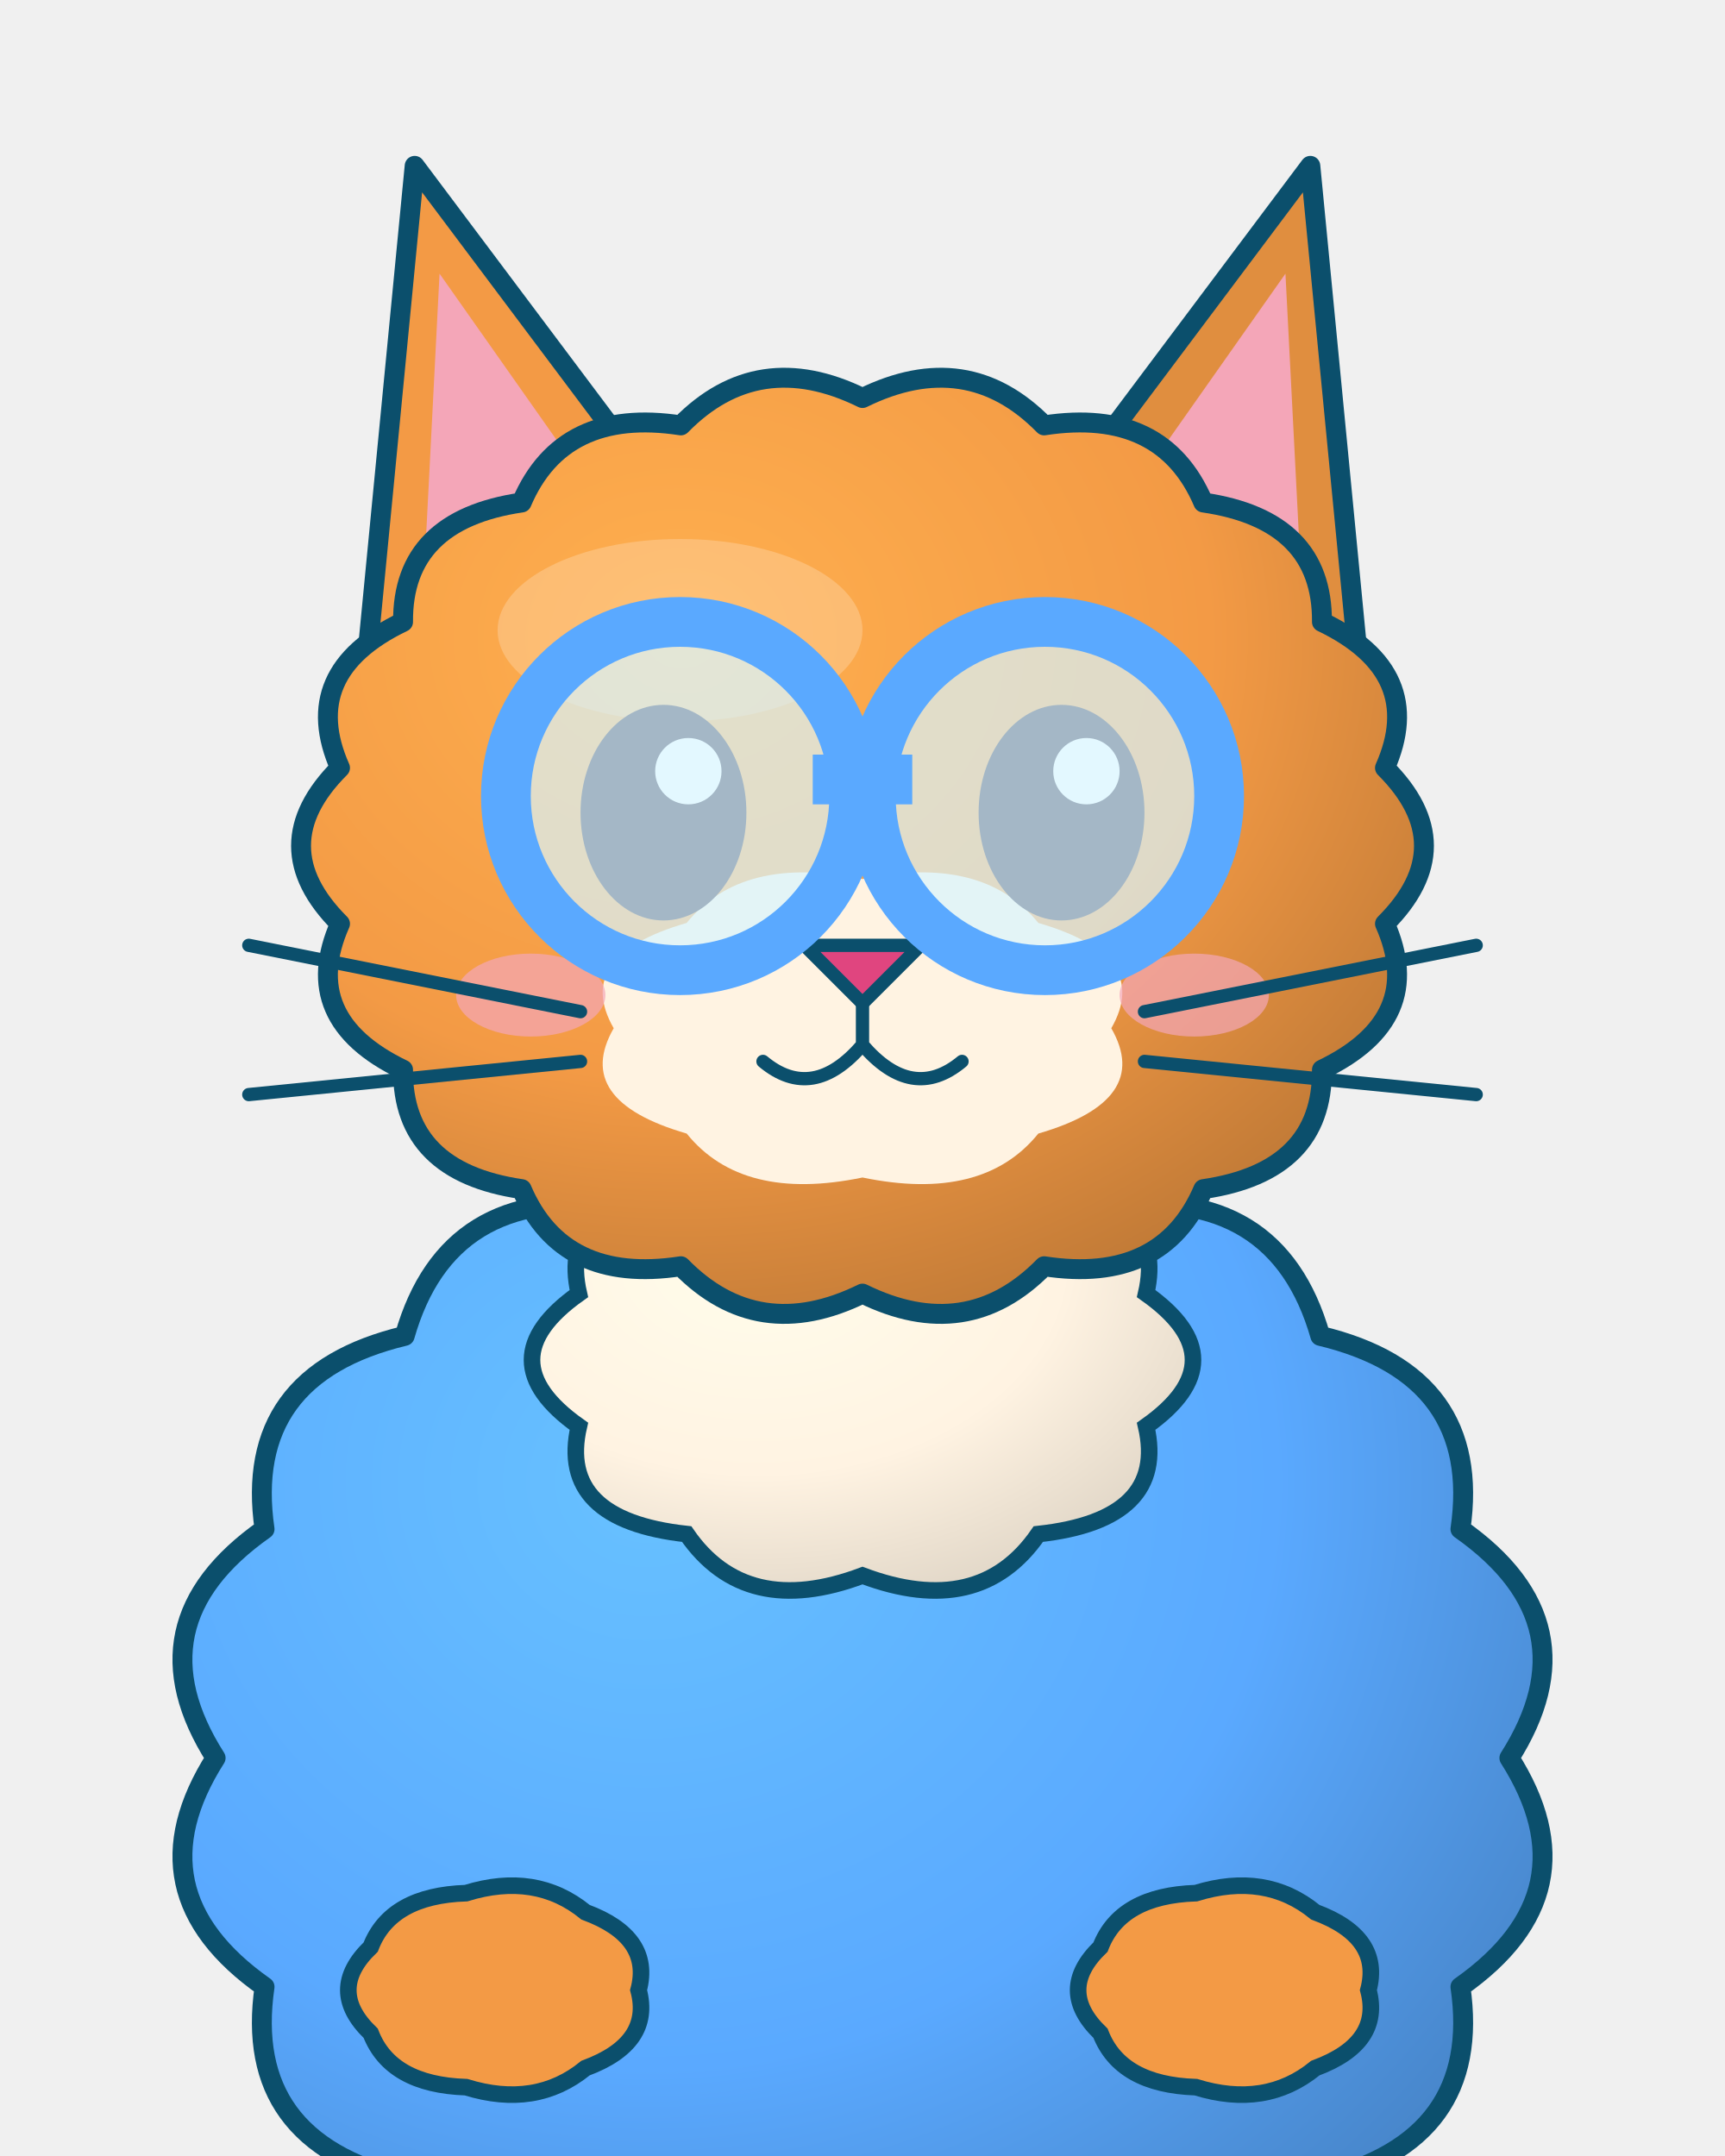
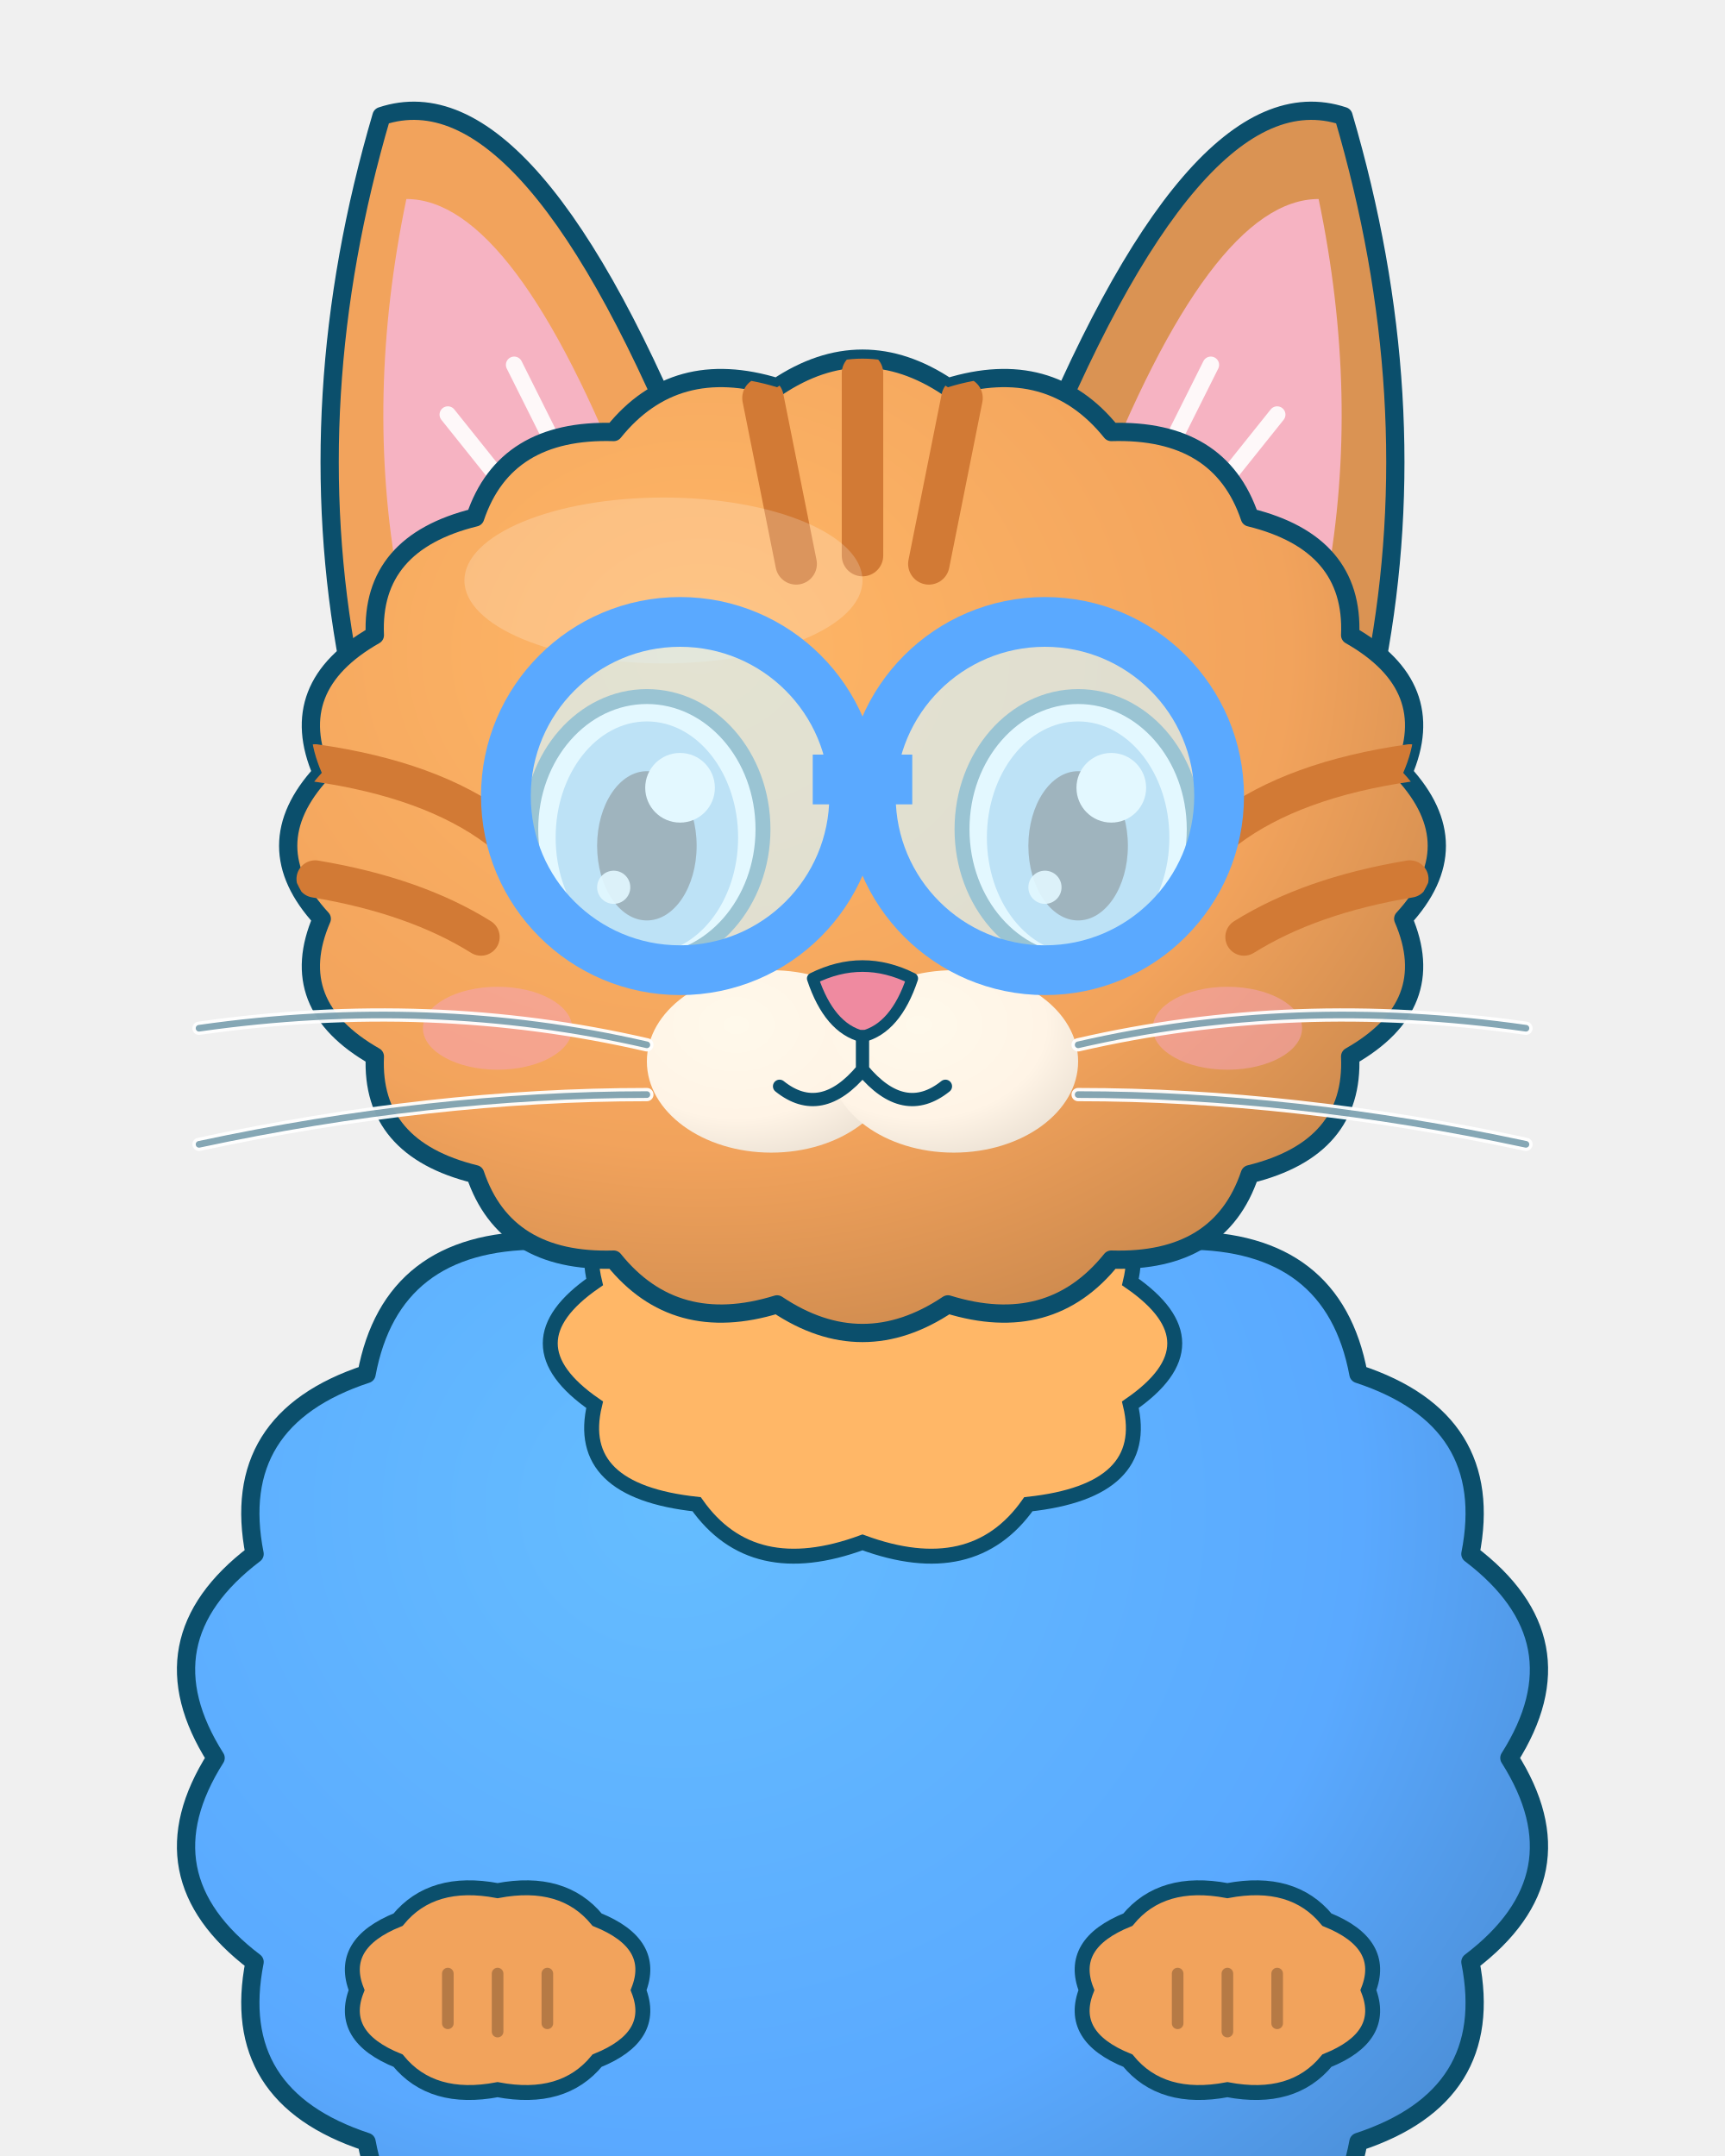
<svg xmlns="http://www.w3.org/2000/svg" viewBox="-104 -252 208 260">
  <defs>
-     <radialGradient id="ofrutigerorange07461" cx=".34" cy=".28" r=".85">
-       <stop offset="0" stop-color="#67c1ff" />
-       <stop offset=".55" stop-color="#5aa9ff" />
-       <stop offset="1" stop-color="#437dbd" />
+     <radialGradient id="ofrutigerorange0784" cx=".36" cy=".30" r=".85">
+       <stop offset="0" stop-color="#65bdff" />
+       <stop offset=".6" stop-color="#5aa9ff" />
+       <stop offset="1" stop-color="#4684c7" />
    </radialGradient>
-     <radialGradient id="ffrutigerorange07461" cx=".34" cy=".28" r=".85">
-       <stop offset="0" stop-color="#ffb04f" />
-       <stop offset=".55" stop-color="#f39a45" />
-       <stop offset="1" stop-color="#b47233" />
+     <radialGradient id="ffrutigerorange0784" cx=".36" cy=".30" r=".85">
+       <stop offset="0" stop-color="#ffb767" />
+       <stop offset=".6" stop-color="#f2a35c" />
+       <stop offset="1" stop-color="#bd7f48" />
    </radialGradient>
-     <radialGradient id="bfrutigerorange07461" cx=".34" cy=".28" r=".85">
-       <stop offset="0" stop-color="#fffdeb" />
-       <stop offset=".55" stop-color="#fff3e2" />
-       <stop offset="1" stop-color="#dbd1c2" />
+     <radialGradient id="wfrutigerorange0784" cx=".36" cy=".30" r=".85">
+       <stop offset="0" stop-color="#fff9eb" />
+       <stop offset=".6" stop-color="#fff4e6" />
+       <stop offset="1" stop-color="#e6dccf" />
    </radialGradient>
+     <clipPath id="hfrutigerorange0784">
+       <path d="M65.2 -141.2 Q69.7 -130.8 58.8 -124.6 Q59.3 -113.5 46.7 -110.4 Q43.1 -99.7 30.0 -100.1 Q22.6 -90.9 10.3 -94.7 Q0.0 -87.8 -10.3 -94.7 Q-22.6 -90.9 -30.0 -100.1 Q-43.1 -99.7 -46.7 -110.4 Q-59.3 -113.5 -58.8 -124.6 Q-69.7 -130.8 -65.2 -141.2 Q-73.3 -150.0 -65.2 -158.8 Q-69.7 -169.2 -58.8 -175.4 Q-59.3 -186.5 -46.7 -189.6 Q-43.1 -200.3 -30.0 -199.9 Q-22.6 -209.1 -10.3 -205.3 Q-0.0 -212.2 10.3 -205.3 Q22.6 -209.1 30.0 -199.9 Q43.1 -200.3 46.7 -189.6 Q59.3 -186.5 58.8 -175.4 Q69.7 -169.2 65.2 -158.8 Q73.3 -150.0 65.2 -141.2Z" />
+     </clipPath>
  </defs>
-   <ellipse cx="6" cy="34" rx="78" ry="16" fill="#000" opacity=".16" />
-   <path d="M78.0 -40.0 Q88.3 -23.8 72.1 -12.4 Q74.8 6.2 55.2 10.9 Q50.0 29.1 29.8 26.5 Q17.6 41.5 0.0 32.0 Q-17.6 41.5 -29.8 26.5 Q-50.0 29.1 -55.2 10.9 Q-74.8 6.2 -72.1 -12.4 Q-88.3 -23.8 -78.0 -40.0 Q-88.3 -56.2 -72.1 -67.6 Q-74.8 -86.2 -55.2 -90.9 Q-50.0 -109.1 -29.8 -106.5 Q-17.6 -121.5 -0.0 -112.0 Q17.6 -121.5 29.8 -106.5 Q50.0 -109.1 55.2 -90.9 Q74.8 -86.2 72.1 -67.6 Q88.3 -56.2 78.0 -40.0Z" fill="url(#ofrutigerorange07461)" stroke="#0b4f6c" stroke-width="2.4" stroke-linejoin="round" />
-   <path d="M34.2 -80.0 Q36.8 -68.7 21.2 -67.0 Q14.1 -56.7 0.0 -62.0 Q-14.1 -56.7 -21.2 -67.0 Q-36.8 -68.7 -34.2 -80.0 Q-45.5 -88.0 -34.2 -96.0 Q-36.8 -107.3 -21.2 -109.0 Q-14.1 -119.3 -0.0 -114.0 Q14.1 -119.3 21.2 -109.0 Q36.8 -107.3 34.2 -96.0 Q45.5 -88.0 34.2 -80.0Z" fill="url(#bfrutigerorange07461)" stroke="#0b4f6c" stroke-width="2" />
-   <path d="M-24 -192 L-54 -232 L-60 -170Z" fill="#f39a45" stroke="#0b4f6c" stroke-width="2.4" stroke-linejoin="round" />
-   <path d="M-32 -192 L-51 -219 L-53 -180Z" fill="#f4a6b8" />
-   <path d="M24 -192 L54 -232 L60 -170Z" fill="#e08e3f" stroke="#0b4f6c" stroke-width="2.4" stroke-linejoin="round" />
-   <path d="M32 -192 L51 -219 L53 -180Z" fill="#f4a6b8" />
-   <path d="M63.0 -140.6 Q68.1 -129.1 55.4 -123.0 Q55.5 -110.7 41.1 -108.6 Q36.2 -97.1 21.9 -99.3 Q12.6 -89.8 0.0 -96.0 Q-12.6 -89.8 -21.9 -99.3 Q-36.2 -97.1 -41.1 -108.6 Q-55.5 -110.7 -55.4 -123.0 Q-68.1 -129.1 -63.0 -140.6 Q-72.4 -150.0 -63.0 -159.4 Q-68.1 -170.9 -55.4 -177.0 Q-55.5 -189.3 -41.1 -191.4 Q-36.2 -202.9 -21.9 -200.7 Q-12.6 -210.2 -0.0 -204.0 Q12.6 -210.2 21.9 -200.7 Q36.2 -202.9 41.1 -191.4 Q55.5 -189.3 55.4 -177.0 Q68.1 -170.9 63.0 -159.4 Q72.4 -150.0 63.0 -140.6Z" fill="url(#ffrutigerorange07461)" stroke="#0b4f6c" stroke-width="2.4" stroke-linejoin="round" />
-   <ellipse cx="-22" cy="-176" rx="22" ry="11" fill="#fff" opacity=".22" />
-   <path d="M30.0 -128.0 Q35.0 -119.3 21.2 -115.3 Q14.5 -107.0 0.0 -110.0 Q-14.5 -107.0 -21.2 -115.3 Q-35.0 -119.3 -30.0 -128.0 Q-35.0 -136.7 -21.2 -140.7 Q-14.5 -149.0 -0.0 -146.0 Q14.5 -149.0 21.2 -140.7 Q35.0 -136.7 30.0 -128.0Z" fill="#fff3e2" />
-   <ellipse cx="-24" cy="-154" rx="10" ry="13" fill="#2b2540" />
-   <circle cx="-21" cy="-159" r="4" fill="#fff" />
-   <ellipse cx="-40" cy="-132" rx="9" ry="5" fill="#f4a6b8" opacity=".7" />
-   <path d="M-34 -130 L-74 -138 M-34 -124 L-74 -120" stroke="#0b4f6c" stroke-width="1.6" stroke-linecap="round" />
-   <ellipse cx="24" cy="-154" rx="10" ry="13" fill="#2b2540" />
-   <circle cx="27" cy="-159" r="4" fill="#fff" />
-   <ellipse cx="40" cy="-132" rx="9" ry="5" fill="#f4a6b8" opacity=".7" />
-   <path d="M34 -130 L74 -138 M34 -124 L74 -120" stroke="#0b4f6c" stroke-width="1.6" stroke-linecap="round" />
-   <path d="M-7 -138 H7 L0 -131Z" fill="#e0457f" stroke="#0b4f6c" stroke-width="1.6" stroke-linejoin="round" />
-   <path d="M0 -131 V-126 M0 -126 Q-6 -119 -12 -124 M0 -126 Q6 -119 12 -124" fill="none" stroke="#0b4f6c" stroke-width="1.6" stroke-linecap="round" />
+   <ellipse cx="6" cy="34" rx="78" ry="15" fill="#000" opacity=".15" />
+   <path d="M78.0 -40.0 Q87.0 -25.8 73.3 -15.4 Q76.5 0.8 59.8 6.3 Q56.8 22.4 39.0 22.4 Q30.2 36.6 13.5 30.9 Q0.0 41.5 -13.5 30.9 Q-30.2 36.6 -39.0 22.4 Q-56.8 22.4 -59.8 6.3 Q-76.5 0.8 -73.3 -15.4 Q-87.0 -25.8 -78.0 -40.0 Q-87.0 -54.2 -73.3 -64.6 Q-76.5 -80.8 -59.8 -86.3 Q-56.8 -102.4 -39.0 -102.4 Q-30.2 -116.6 -13.5 -110.9 Q-0.0 -121.5 13.5 -110.9 Q30.2 -116.6 39.0 -102.4 Q56.8 -102.4 59.8 -86.3 Q76.5 -80.8 73.3 -64.6 Q87.0 -54.2 78.0 -40.0Z" fill="url(#ofrutigerorange0784)" stroke="#0b4f6c" stroke-width="2.2" stroke-linejoin="round" />
+   <path d="M32.3 -82.6 Q34.8 -72.2 20.0 -70.6 Q13.3 -61.1 0.0 -66.0 Q-13.3 -61.1 -20.0 -70.6 Q-34.8 -72.2 -32.3 -82.6 Q-43.0 -90.0 -32.3 -97.4 Q-34.8 -107.8 -20.0 -109.4 Q-13.3 -118.9 -0.0 -114.0 Q13.3 -118.9 20.0 -109.4 Q34.8 -107.8 32.3 -97.4 Q43.0 -90.0 32.3 -82.6Z" fill="#ffb767" stroke="#0b4f6c" stroke-width="1.8" />
+   <path d="M-20 -194 Q-40 -244 -58 -238 Q-68 -204 -62 -172Z" fill="#f2a35c" stroke="#0b4f6c" stroke-width="2.2" stroke-linejoin="round" />
+   <path d="M-28 -192 Q-42 -228 -55 -228 Q-60 -204 -56 -182Z" fill="#f6b3c2" />
+   <path d="M-36 -196 l-6 -12 M-42 -192 l-8 -10" stroke="#fff" stroke-width="2" stroke-linecap="round" opacity=".9" />
+   <path d="M20 -194 Q40 -244 58 -238 Q68 -204 62 -172Z" fill="#da9353" stroke="#0b4f6c" stroke-width="2.2" stroke-linejoin="round" />
+   <path d="M28 -192 Q42 -228 55 -228 Q60 -204 56 -182Z" fill="#f6b3c2" />
+   <path d="M36 -196 l6 -12 M42 -192 l8 -10" stroke="#fff" stroke-width="2" stroke-linecap="round" opacity=".9" />
+   <path d="M65.2 -141.2 Q69.7 -130.8 58.8 -124.6 Q59.3 -113.5 46.7 -110.4 Q43.1 -99.7 30.0 -100.1 Q22.6 -90.9 10.3 -94.7 Q0.0 -87.8 -10.3 -94.7 Q-22.6 -90.9 -30.0 -100.1 Q-43.1 -99.7 -46.7 -110.4 Q-59.3 -113.5 -58.8 -124.6 Q-69.7 -130.8 -65.2 -141.2 Q-73.3 -150.0 -65.2 -158.8 Q-69.7 -169.2 -58.8 -175.4 Q-59.3 -186.5 -46.7 -189.6 Q-43.1 -200.3 -30.0 -199.9 Q-22.6 -209.1 -10.3 -205.3 Q-0.0 -212.2 10.3 -205.3 Q22.6 -209.1 30.0 -199.9 Q43.1 -200.3 46.7 -189.6 Q59.3 -186.5 58.8 -175.4 Q69.7 -169.2 65.2 -158.8 Q73.3 -150.0 65.2 -141.2Z" fill="url(#ffrutigerorange0784)" stroke="#0b4f6c" stroke-width="2.2" stroke-linejoin="round" />
+   <g clip-path="url(#hfrutigerorange0784)">
+     <path d="M-12 -204 l4 20 M0 -207 v22 M12 -204 l-4 20" stroke="#d27a35" stroke-width="5" stroke-linecap="round" />
+     <path d="M-66 -160 q14 2 22 8 M-66 -146 q12 2 20 7" stroke="#d27a35" stroke-width="4.5" stroke-linecap="round" fill="none" />
+     <path d="M66 -160 q-14 2 -22 8 M66 -146 q-12 2 -20 7" stroke="#d27a35" stroke-width="4.5" stroke-linecap="round" fill="none" />
+   </g>
+   <ellipse cx="-24" cy="-182" rx="24" ry="10" fill="#fff" opacity=".2" />
+   <ellipse cx="-11" cy="-124" rx="15" ry="11" fill="url(#wfrutigerorange0784)" />
+   <ellipse cx="11" cy="-124" rx="15" ry="11" fill="url(#wfrutigerorange0784)" />
+   <ellipse cx="-26" cy="-152" rx="14" ry="16" fill="#fff" stroke="#0b4f6c" stroke-width="1.8" />
+   <ellipse cx="-26" cy="-151" rx="11" ry="14" fill="#7fb4e0" />
+   <ellipse cx="-26" cy="-150" rx="6" ry="9" fill="#1b1b26" />
+   <circle cx="-22" cy="-157" r="4.2" fill="#fff" />
+   <circle cx="-30" cy="-145" r="2" fill="#fff" opacity=".9" />
+   <ellipse cx="-44" cy="-128" rx="9" ry="5" fill="#f6a3b6" opacity=".55" />
+   <path d="M-26 -126 Q-52 -132 -80 -128 M-26 -120 Q-52 -120 -80 -114" fill="none" stroke="#fff" stroke-width="1.6" stroke-linecap="round" opacity=".95" />
+   <path d="M-26 -126 Q-52 -132 -80 -128 M-26 -120 Q-52 -120 -80 -114" fill="none" stroke="#0b4f6c" stroke-width=".8" stroke-linecap="round" opacity=".5" />
+   <ellipse cx="26" cy="-152" rx="14" ry="16" fill="#fff" stroke="#0b4f6c" stroke-width="1.8" />
+   <ellipse cx="26" cy="-151" rx="11" ry="14" fill="#7fb4e0" />
+   <ellipse cx="26" cy="-150" rx="6" ry="9" fill="#1b1b26" />
+   <circle cx="30" cy="-157" r="4.2" fill="#fff" />
+   <circle cx="22" cy="-145" r="2" fill="#fff" opacity=".9" />
+   <ellipse cx="44" cy="-128" rx="9" ry="5" fill="#f6a3b6" opacity=".55" />
+   <path d="M26 -126 Q52 -132 80 -128 M26 -120 Q52 -120 80 -114" fill="none" stroke="#fff" stroke-width="1.6" stroke-linecap="round" opacity=".95" />
+   <path d="M26 -126 Q52 -132 80 -128 M26 -120 Q52 -120 80 -114" fill="none" stroke="#0b4f6c" stroke-width=".8" stroke-linecap="round" opacity=".5" />
+   <path d="M-6 -134 Q0 -137 6 -134 Q4 -128 0 -127 Q-4 -128 -6 -134Z" fill="#ef8aa0" stroke="#0b4f6c" stroke-width="1.4" stroke-linejoin="round" />
+   <path d="M0 -127 V-123 M0 -123 Q-5 -117 -10 -121 M0 -123 Q5 -117 10 -121" fill="none" stroke="#0b4f6c" stroke-width="1.6" stroke-linecap="round" />
  <circle cx="-22" cy="-156" r="21" fill="#d8f6ff" fill-opacity=".7" stroke="#5aa9ff" stroke-width="6" />
  <circle cx="22" cy="-156" r="21" fill="#d8f6ff" fill-opacity=".7" stroke="#5aa9ff" stroke-width="6" />
  <path d="M-6 -158 H6" stroke="#5aa9ff" stroke-width="6" />
-   <path d="M-27.0 -12.0 Q-25.3 -5.6 -33.4 -2.6 Q-39.4 2.3 -47.8 -0.3 Q-56.9 -0.6 -59.3 -6.8 Q-64.7 -12.0 -59.3 -17.2 Q-56.9 -23.4 -47.8 -23.7 Q-39.4 -26.3 -33.4 -21.4 Q-25.3 -18.4 -27.0 -12.0Z" fill="#f39a45" stroke="#0b4f6c" stroke-width="2" />
-   <path d="M61.0 -12.0 Q62.7 -5.6 54.6 -2.6 Q48.6 2.3 40.2 -0.3 Q31.1 -0.6 28.7 -6.8 Q23.3 -12.0 28.7 -17.2 Q31.1 -23.4 40.2 -23.7 Q48.6 -26.3 54.6 -21.4 Q62.7 -18.4 61.0 -12.0Z" fill="#f39a45" stroke="#0b4f6c" stroke-width="2" />
+   <path d="M-27.0 -12.0 Q-24.8 -6.4 -32.0 -3.5 Q-36.1 1.5 -44.0 0.0 Q-51.9 1.5 -56.0 -3.5 Q-63.2 -6.4 -61.0 -12.0 Q-63.2 -17.6 -56.0 -20.5 Q-51.9 -25.5 -44.0 -24.0 Q-36.1 -25.5 -32.0 -20.5 Q-24.8 -17.6 -27.0 -12.0Z" fill="#f2a35c" stroke="#0b4f6c" stroke-width="1.8" />
+   <path d="M-50 -8 v-6 M-44 -7 v-7 M-38 -8 v-6" stroke="#b67a45" stroke-width="1.4" stroke-linecap="round" />
+   <path d="M61.0 -12.0 Q63.2 -6.4 56.0 -3.5 Q51.9 1.5 44.0 0.0 Q36.1 1.5 32.0 -3.5 Q24.8 -6.4 27.0 -12.0 Q24.8 -17.6 32.0 -20.5 Q36.1 -25.5 44.0 -24.0 Q51.9 -25.5 56.0 -20.5 Q63.2 -17.6 61.0 -12.0Z" fill="#f2a35c" stroke="#0b4f6c" stroke-width="1.8" />
+   <path d="M38 -8 v-6 M44 -7 v-7 M50 -8 v-6" stroke="#b67a45" stroke-width="1.4" stroke-linecap="round" />
</svg>
